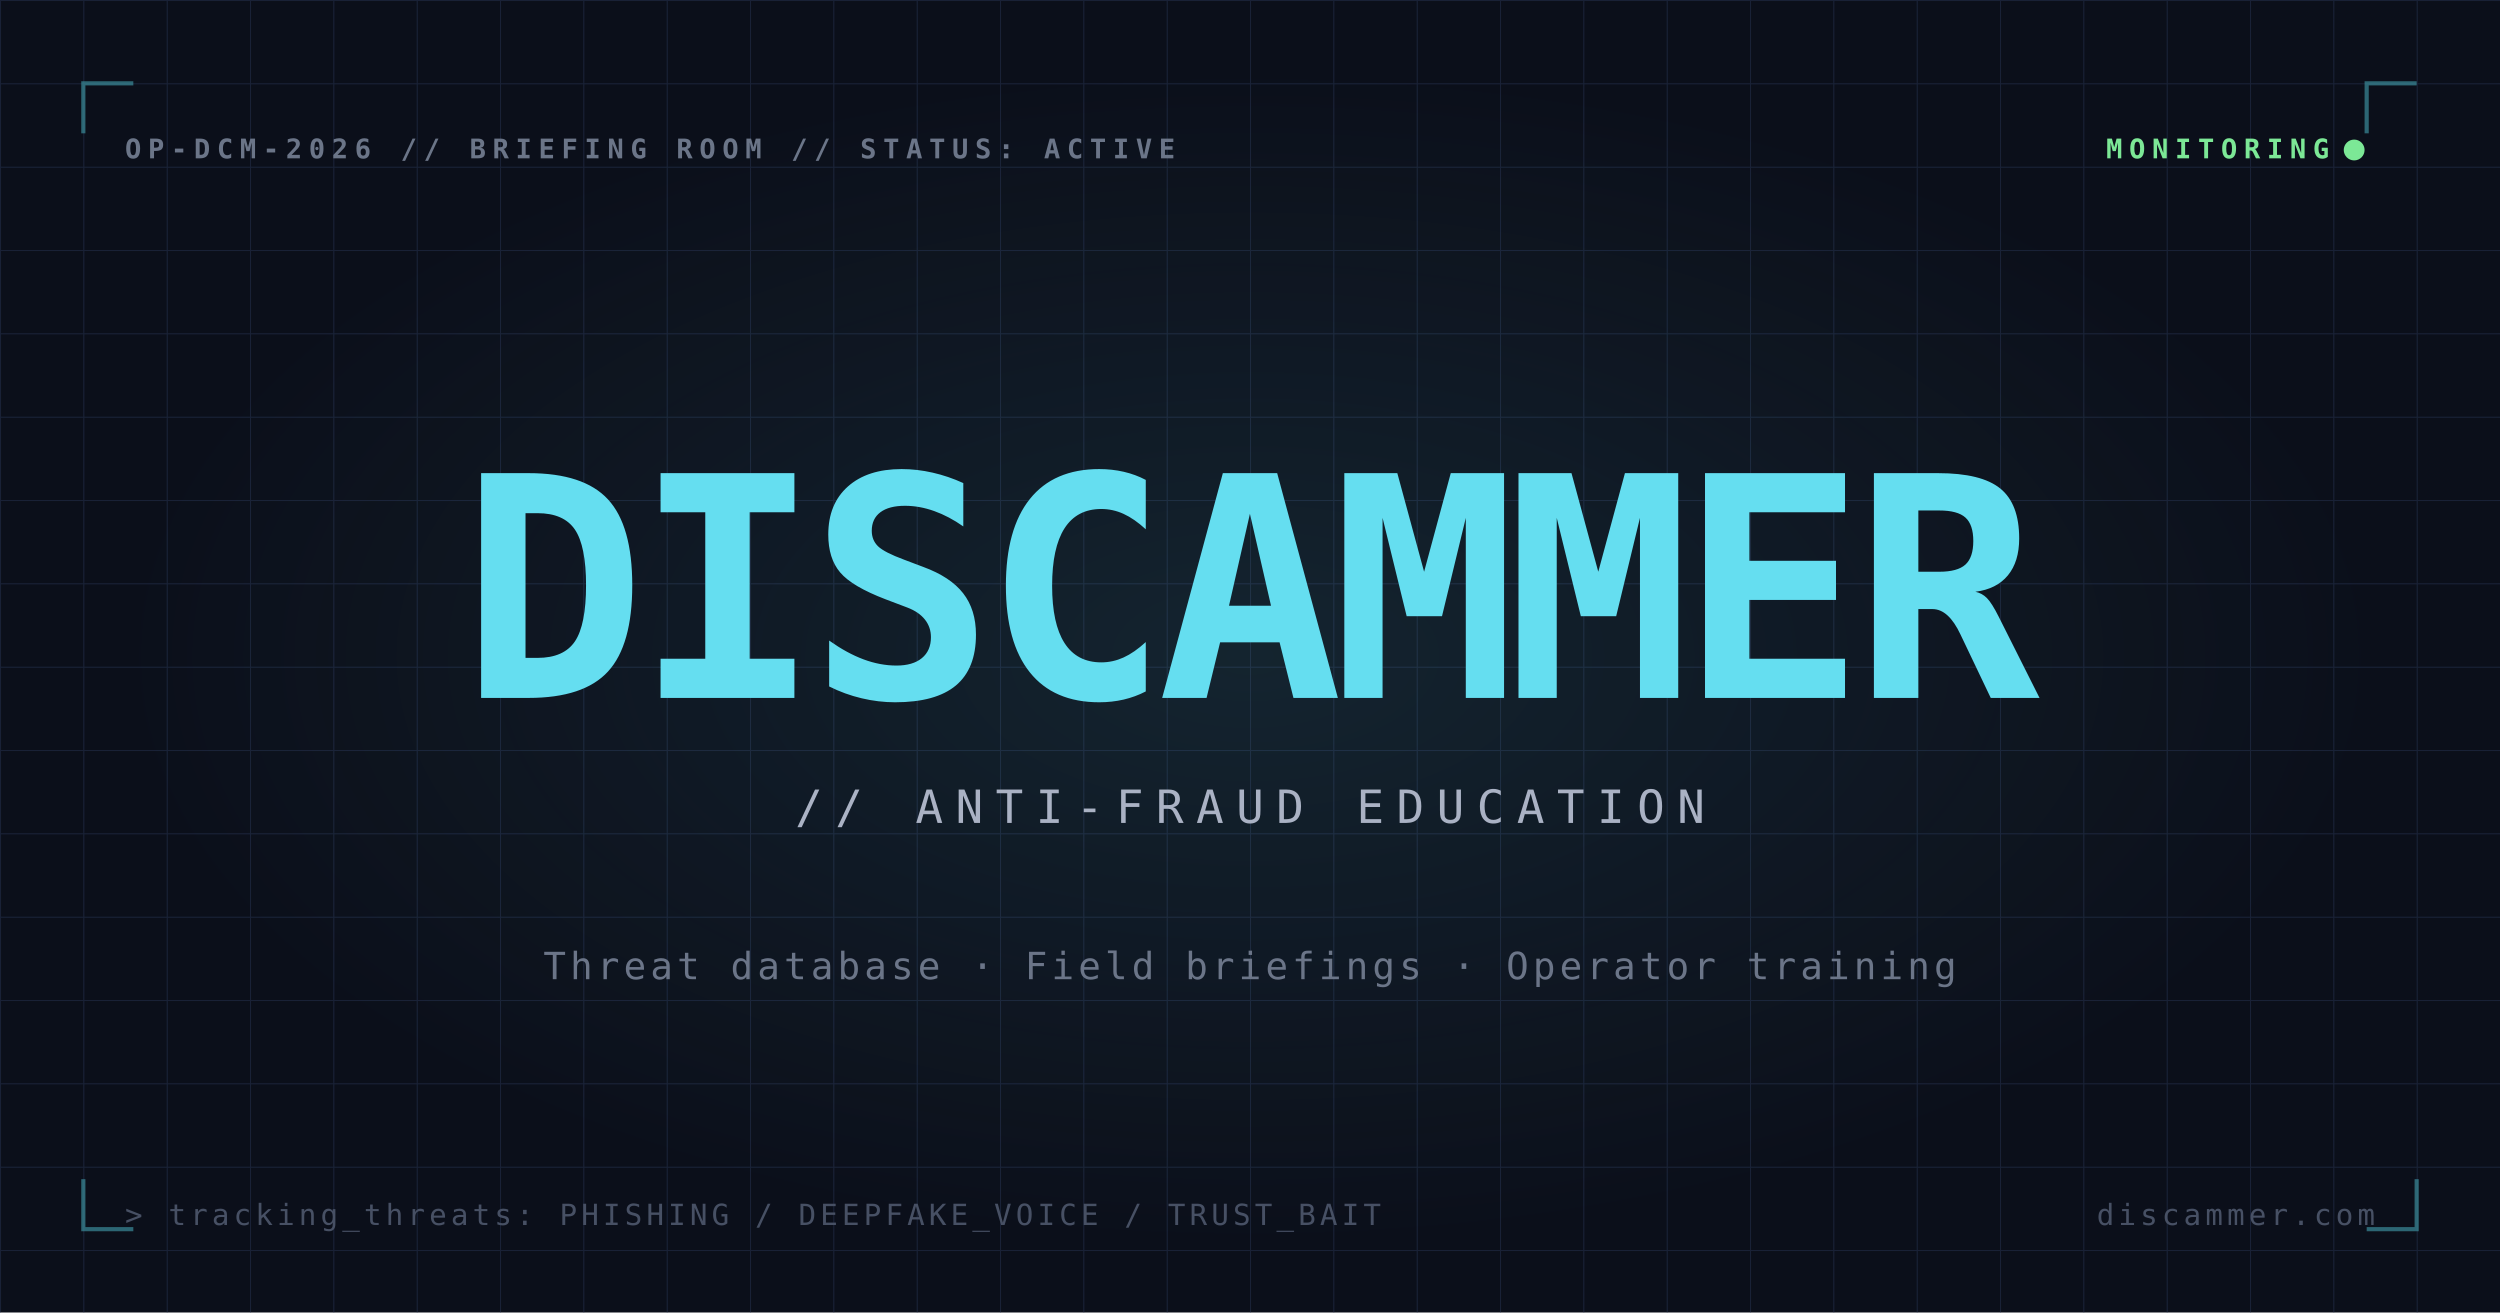
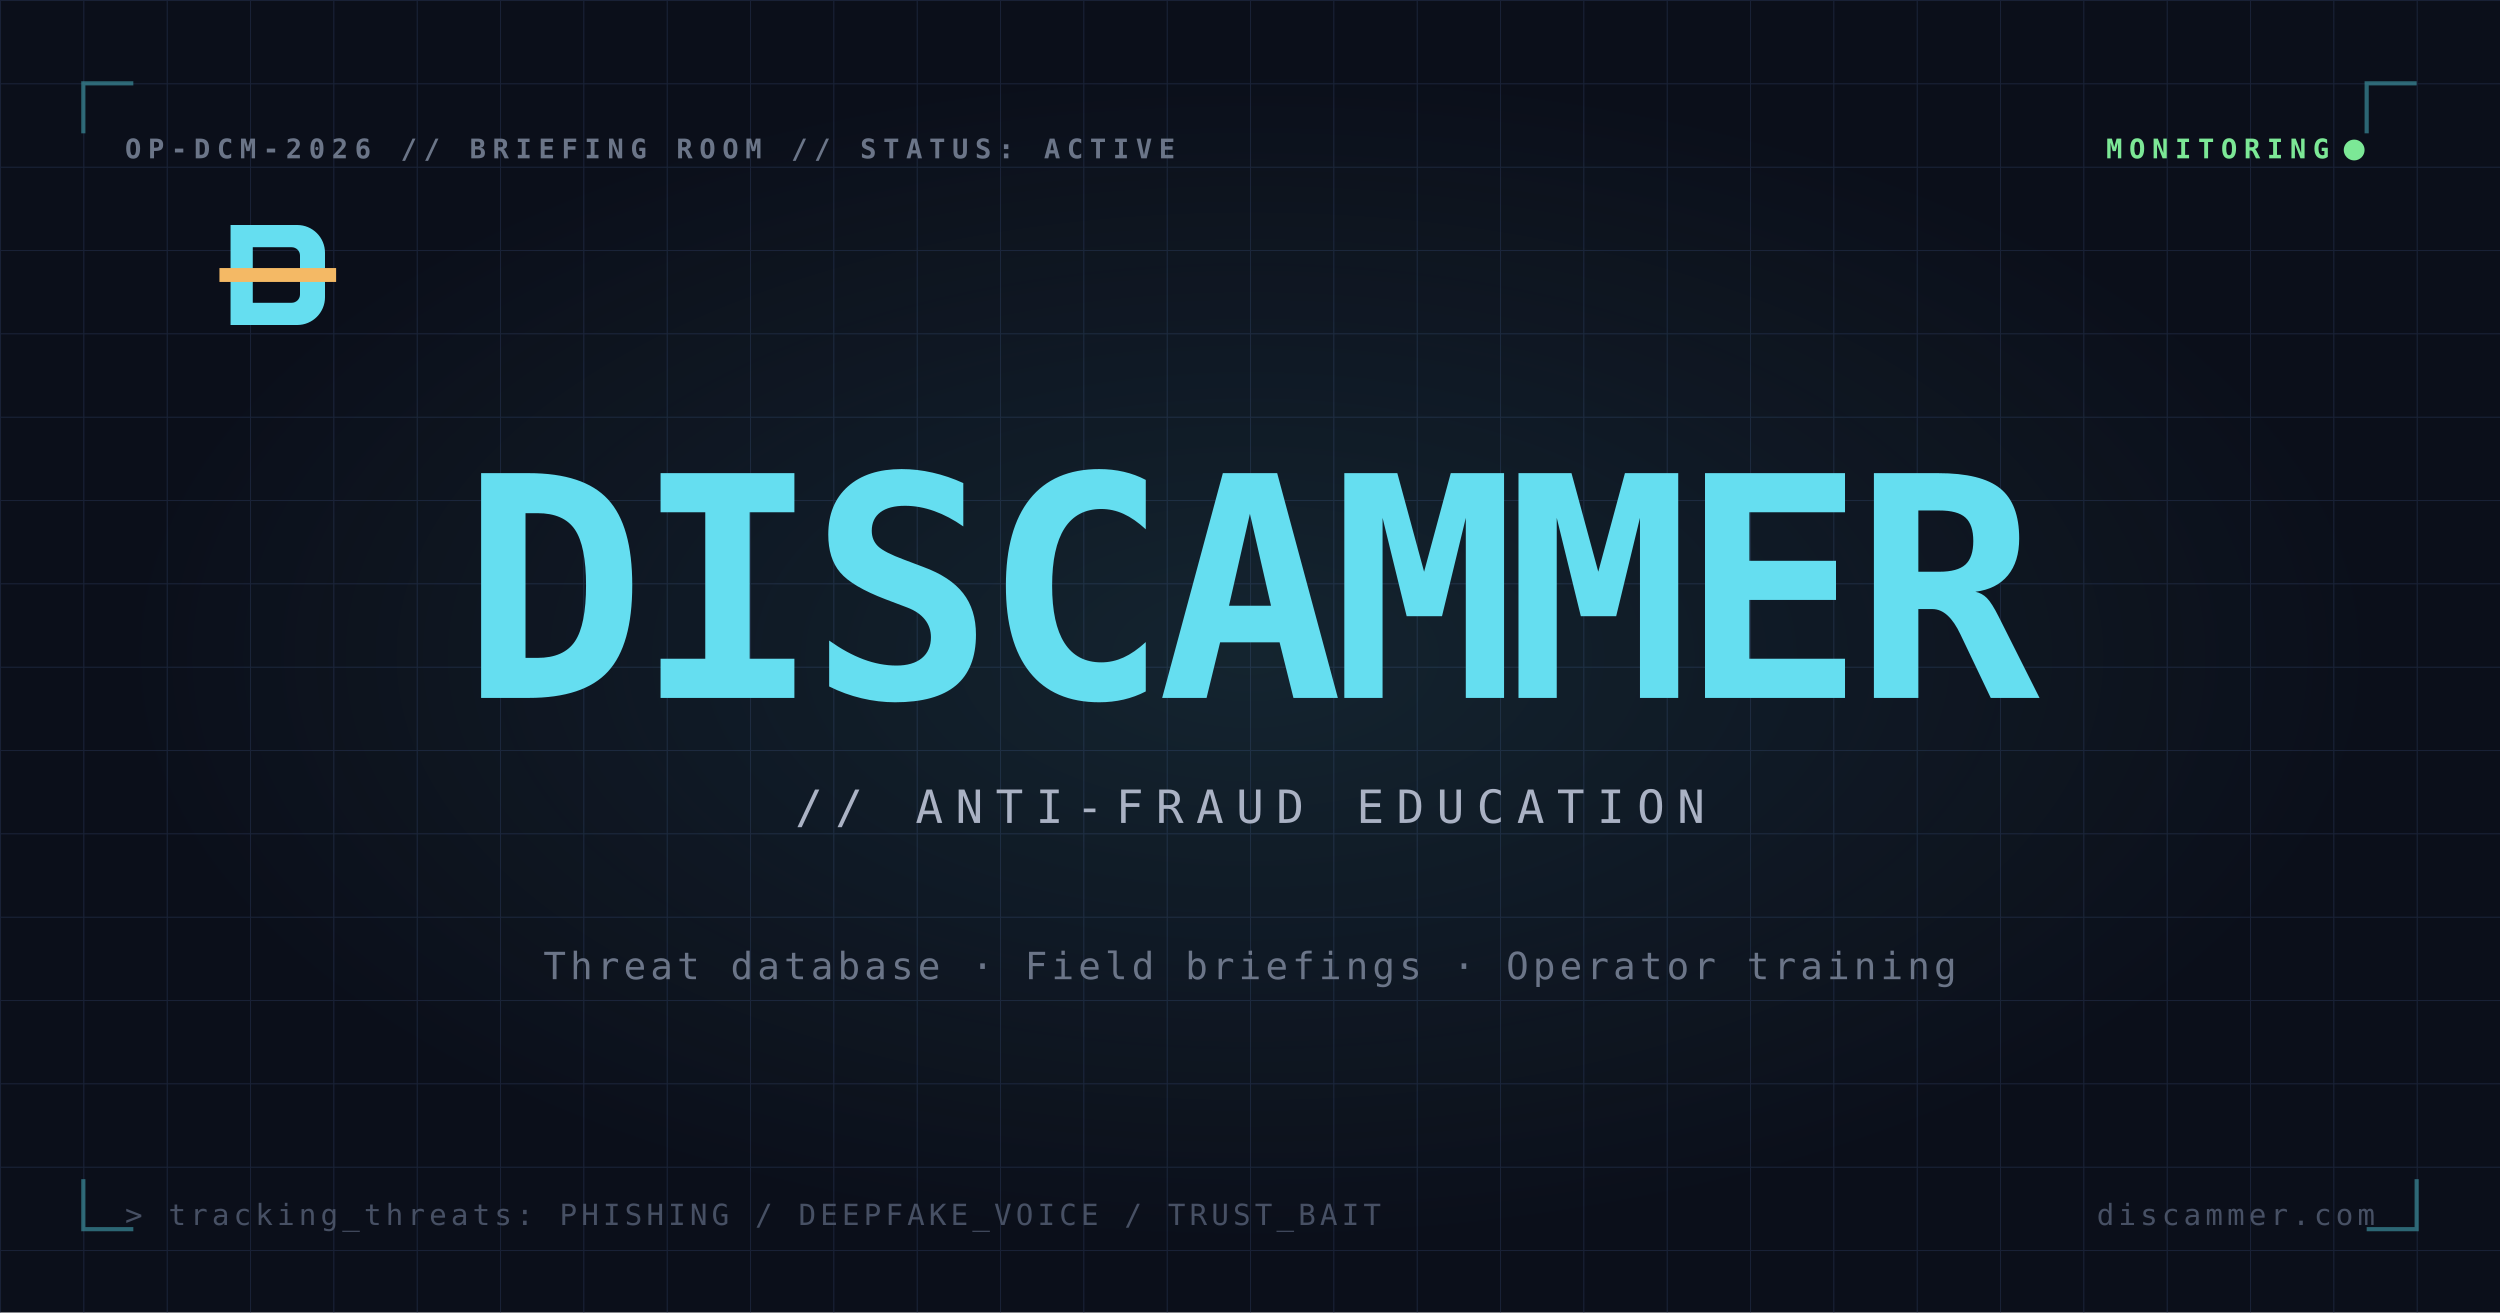
<svg xmlns="http://www.w3.org/2000/svg" viewBox="0 0 1200 630" width="1200" height="630" role="img" aria-label="DiScammer — anti-fraud education">
  <rect width="1200" height="630" fill="#0b0f1a" />
  <defs>
    <pattern id="grid" width="40" height="40" patternUnits="userSpaceOnUse">
      <path d="M 40 0 L 0 0 0 40" fill="none" stroke="#2b3759" stroke-width="1" opacity="0.45" />
    </pattern>
    <radialGradient id="glow" cx="50%" cy="50%" r="45%">
      <stop offset="0%" stop-color="#65def0" stop-opacity="0.10" />
      <stop offset="100%" stop-color="#65def0" stop-opacity="0" />
    </radialGradient>
  </defs>
  <rect width="1200" height="630" fill="url(#grid)" />
  <rect width="1200" height="630" fill="url(#glow)" />
  <g stroke="#3a8b9a" stroke-width="2" fill="none" opacity="0.7">
    <path d="M 40 64 L 40 40 L 64 40" />
    <path d="M 1160 40 L 1136 40 L 1136 64" />
    <path d="M 40 566 L 40 590 L 64 590" />
    <path d="M 1136 590 L 1160 590 L 1160 566" />
  </g>
  <text x="60" y="76" font-family="'JetBrains Mono', ui-monospace, Menlo, monospace" font-size="13" font-weight="600" letter-spacing="3.2" fill="#6b7588" text-anchor="start">
    OP-DCM-2026 // BRIEFING ROOM // STATUS: ACTIVE
  </text>
  <circle cx="1130" cy="72" r="5" fill="#7ce896" />
  <text x="1118" y="76" font-family="'JetBrains Mono', ui-monospace, Menlo, monospace" font-size="13" font-weight="600" letter-spacing="3.2" fill="#7ce896" text-anchor="end">
    MONITORING
  </text>
+   <g transform="translate(100 100) scale(2.6667)">
+     <path fill="#65def0" fill-rule="evenodd" d="M4 3 H16 a5 5 0 0 1 5 5 V16 a5 5 0 0 1 -5 5 H4 Z          M8 7 H15 a1.5 1.5 0 0 1 1.5 1.5 V15.5 a1.5 1.5 0 0 1 -1.5 1.5 H8 Z" />
+     <rect x="2" y="10.75" width="21" height="2.5" fill="#f4b965" />
+   </g>
  <text x="600" y="335" font-family="'JetBrains Mono', ui-monospace, Menlo, monospace" font-size="148" font-weight="800" letter-spacing="-5.5" fill="#65def0" text-anchor="middle">
    DISCAMMER
  </text>
  <text x="600" y="395" font-family="'JetBrains Mono', ui-monospace, Menlo, monospace" font-size="22" font-weight="500" letter-spacing="6" fill="#aab2c4" text-anchor="middle">
    // ANTI-FRAUD EDUCATION
  </text>
  <text x="600" y="470" font-family="'JetBrains Mono', ui-monospace, Menlo, monospace" font-size="18" font-weight="500" letter-spacing="2" fill="#6b7588" text-anchor="middle">
    Threat database · Field briefings · Operator training
  </text>
  <text x="60" y="588" font-family="'JetBrains Mono', ui-monospace, Menlo, monospace" font-size="14" font-weight="500" letter-spacing="2" fill="#475064" text-anchor="start">
    &gt; tracking_threats: PHISHING / DEEPFAKE_VOICE / TRUST_BAIT
  </text>
  <text x="1140" y="588" font-family="'JetBrains Mono', ui-monospace, Menlo, monospace" font-size="14" font-weight="500" letter-spacing="2" fill="#475064" text-anchor="end">
    discammer.com
  </text>
</svg>
